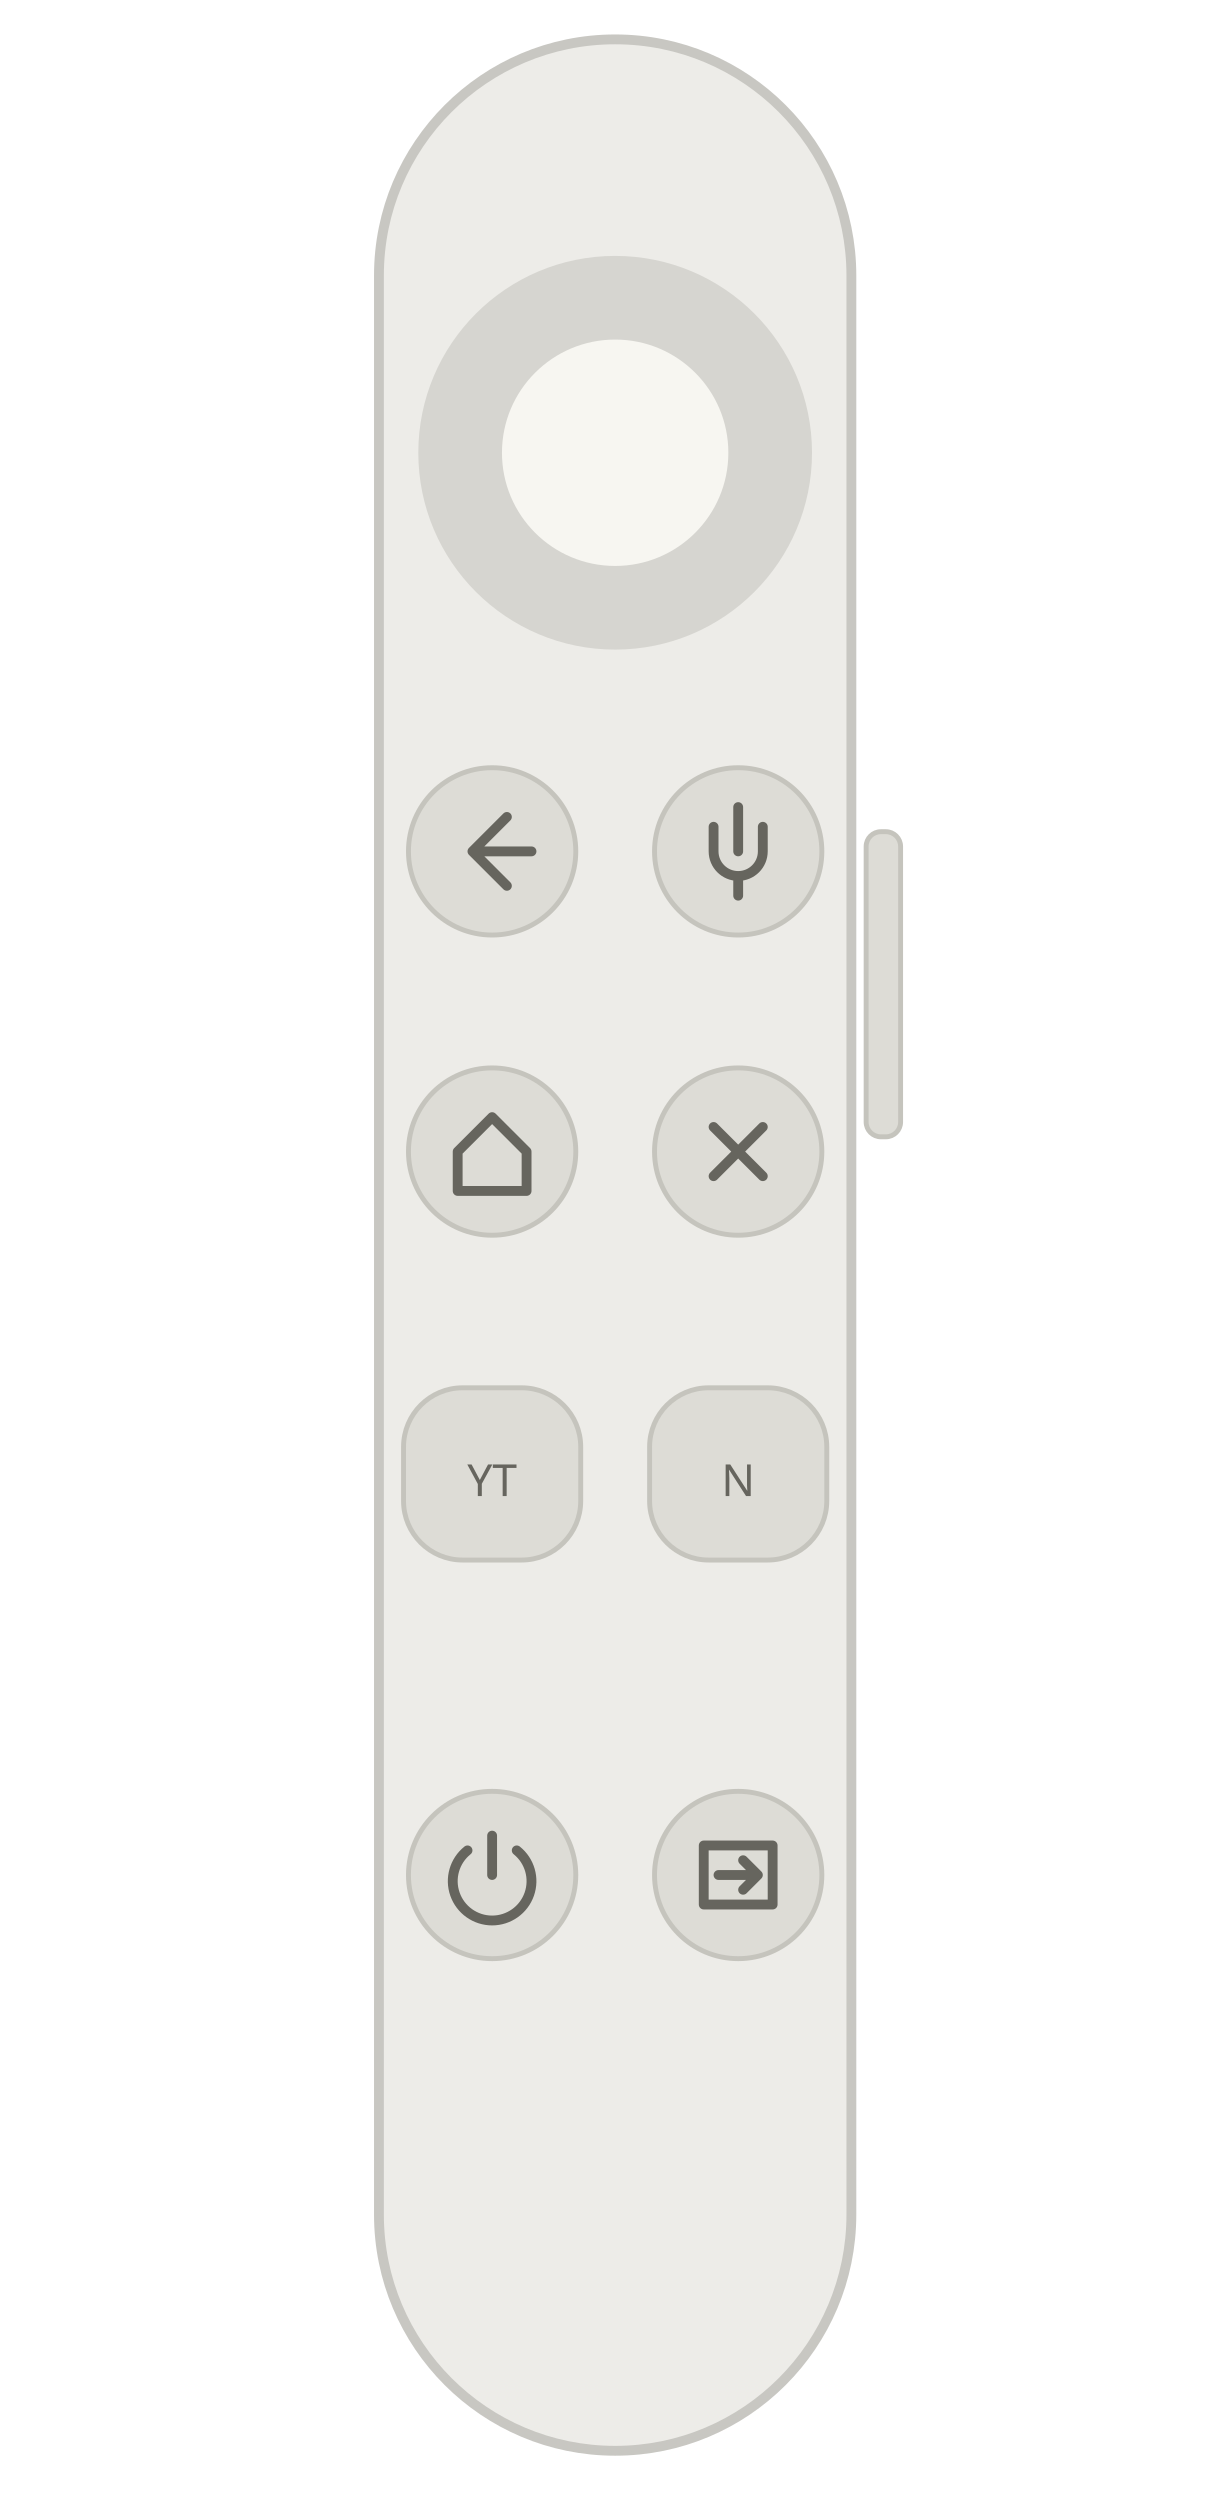
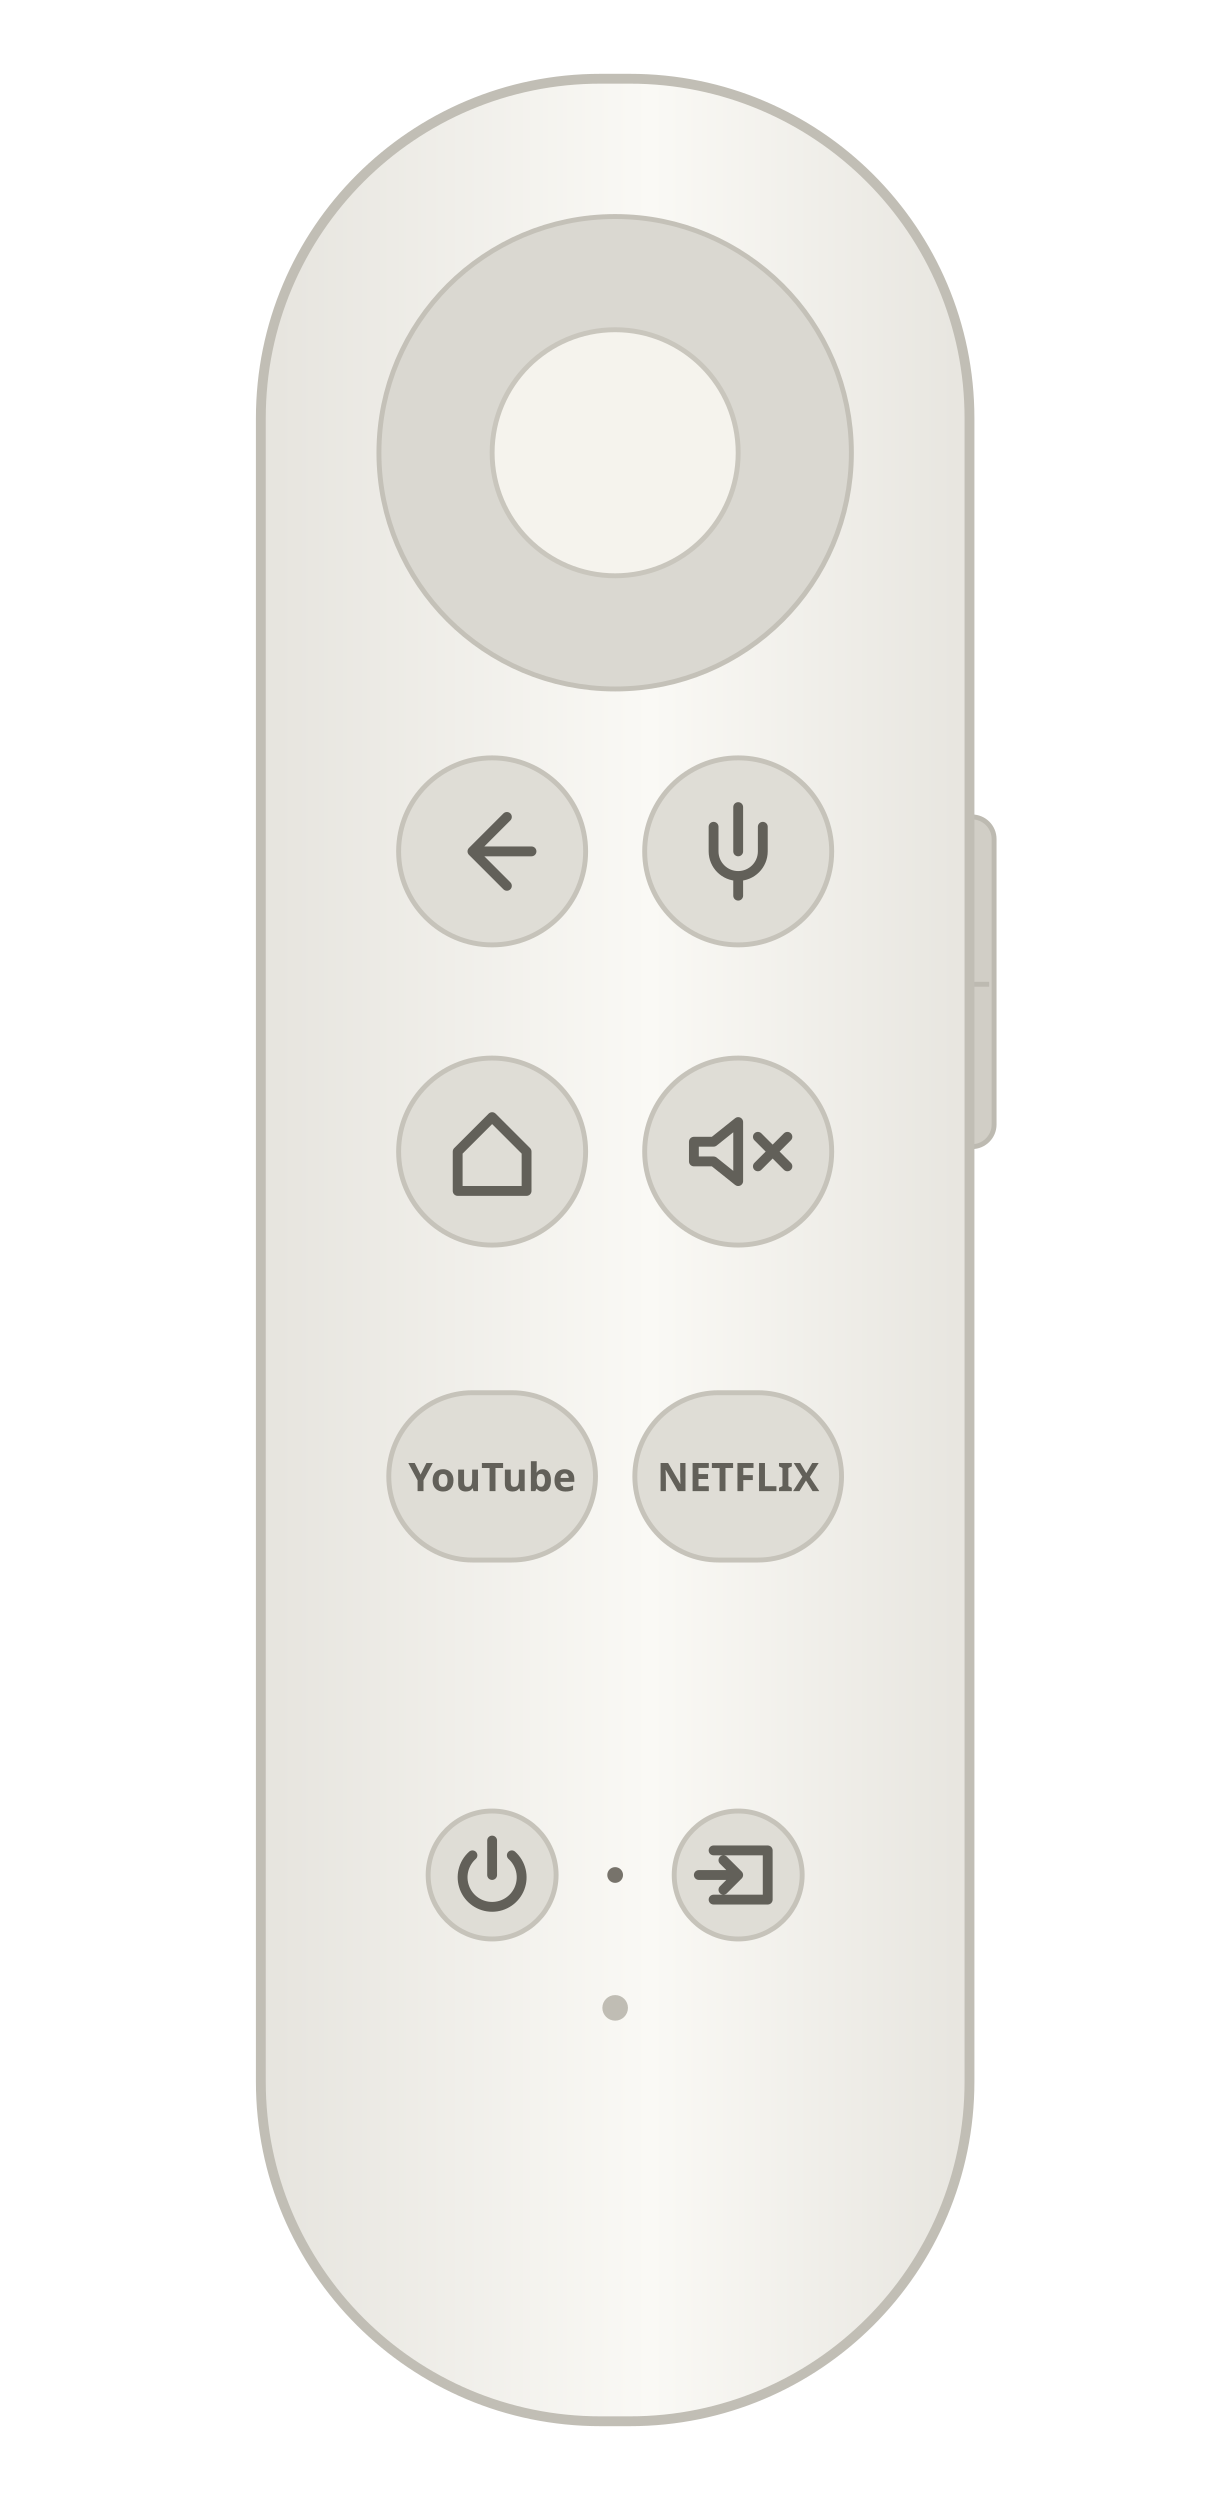
<svg xmlns="http://www.w3.org/2000/svg" width="250" height="508" viewBox="0 0 250 508">
-   <rect x="77" y="8" width="96" height="490" rx="48" fill="#edece8" stroke="#c8c7c2" stroke-width="2" />
-   <circle cx="125" cy="92" r="40" fill="#d6d5d0" />
-   <circle cx="125" cy="92" r="23" fill="#f7f6f1" />
-   <g fill="#dddcd6" stroke="#c5c4bd">
-     <circle cx="100" cy="173" r="17" />
-     <circle cx="150" cy="173" r="17" />
-     <circle cx="100" cy="234" r="17" />
-     <circle cx="150" cy="234" r="17" />
-     <rect x="82" y="282" width="36" height="35" rx="12" />
-     <rect x="132" y="282" width="36" height="35" rx="12" />
-     <circle cx="100" cy="381" r="17" />
-     <circle cx="150" cy="381" r="17" />
-     <rect x="176" y="169" width="7" height="62" rx="3" />
+   <defs>
+     <linearGradient id="shell" x2="1" y2="0">
+       <stop stop-color="#e6e4de" />
+       <stop offset=".55" stop-color="#faf9f5" />
+       <stop offset="1" stop-color="#e7e5df" />
+     </linearGradient>
+   </defs>
+   <rect x="193" y="166" width="9" height="67" rx="4.5" fill="#d1cec6" stroke="#bdbab1" />
+   <path d="M194 200h7" stroke="#bdbab1" />
+   <rect x="53" y="16" width="144" height="476" rx="69" fill="url(#shell)" stroke="#c1beb5" stroke-width="2" />
+   <circle cx="125" cy="92" r="48" fill="#dad8d1" stroke="#c4c1b8" />
+   <circle cx="125" cy="92" r="25" fill="#f5f3ed" stroke="#c9c6bd" />
+   <g fill="#dfddd6" stroke="#c6c3ba">
+     <circle cx="100" cy="173" r="19" />
+     <circle cx="150" cy="173" r="19" />
+     <circle cx="100" cy="234" r="19" />
+     <circle cx="150" cy="234" r="19" />
+     <rect x="79" y="283" width="42" height="34" rx="17" />
+     <rect x="129" y="283" width="42" height="34" rx="17" />
+     <circle cx="100" cy="381" r="13" />
+     <circle cx="150" cy="381" r="13" />
  </g>
-   <g fill="none" stroke="#66655e" stroke-width="2" stroke-linecap="round" stroke-linejoin="round">
-     <path d="m103 166-7 7 7 7m-7-7h12M150 164v9m-5-5v5a5 5 0 0 0 10 0v-5m-5 10v4" />
-     <path d="m93 234 7-7 7 7v8H93zM145 229l10 10m0-10-10 10M100 373v8m-5-5a8 8 0 1 0 10 0" />
-     <path d="M143 375h14v12h-14zM146 381h8m-3-3 3 3-3 3" />
+   <g fill="none" stroke="#626059" stroke-width="2" stroke-linecap="round" stroke-linejoin="round">
+     <path d="m103 166-7 7 7 7m-7-7h12" />
+     <path d="M150 164v9m-5-5v5a5 5 0 0 0 10 0v-5m-5 10v4" />
+     <path d="m93 234 7-7 7 7v8H93z" />
+     <path d="M141 232h4l5-4v12l-5-4h-4zM154 231l6 6m0-6-6 6" />
+     <path d="M100 374v7m-4-4a6 6 0 1 0 8 0" />
+     <path d="M145 376h11v10h-11m-3-5h8m-3-3 3 3-3 3" />
  </g>
-   <g fill="#66655e" font-family="sans-serif" font-size="9" text-anchor="middle">
-     <text x="100" y="304">YT</text>
-     <text x="150" y="304">N</text>
+   <g fill="#626059" text-anchor="middle" font-family="sans-serif" font-size="8" font-weight="700">
+     <text x="100" y="303">YouTube</text>
+     <text x="150" y="303">NETFLIX</text>
  </g>
+   <circle cx="125" cy="381" r="1.6" fill="#77736b" />
+   <circle cx="125" cy="408" r="2.6" fill="#c0bdb4" />
</svg>
